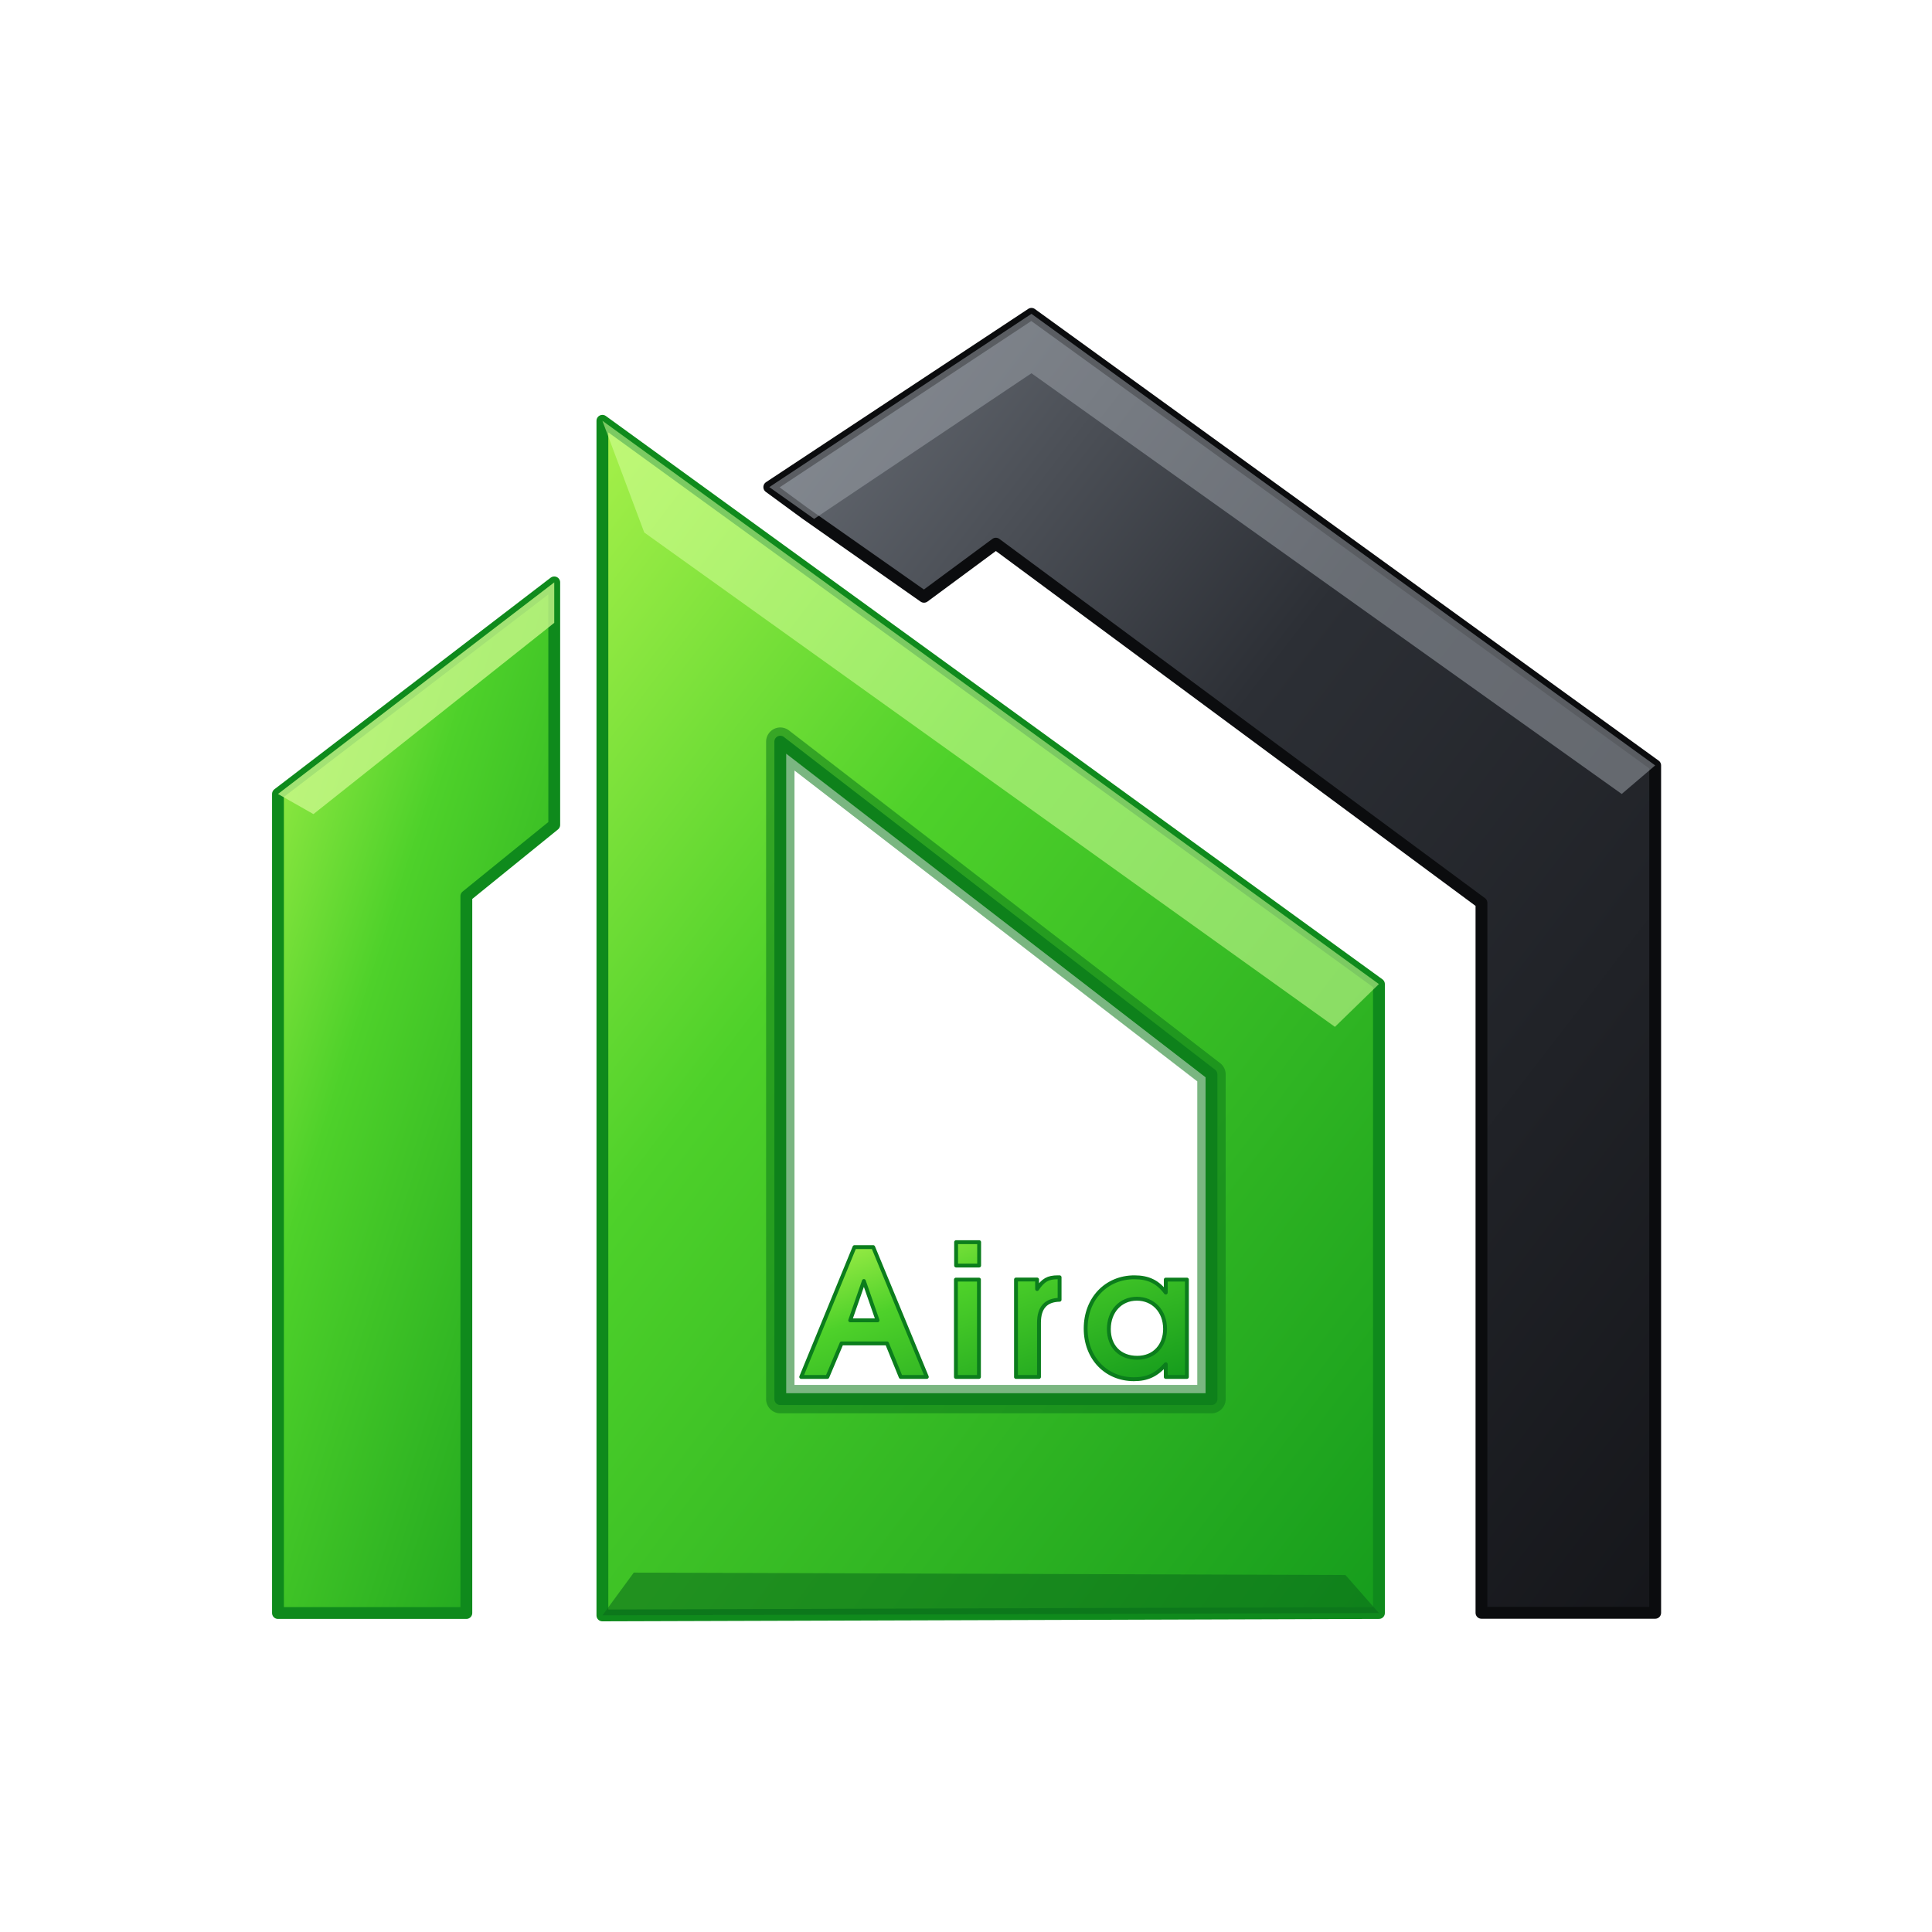
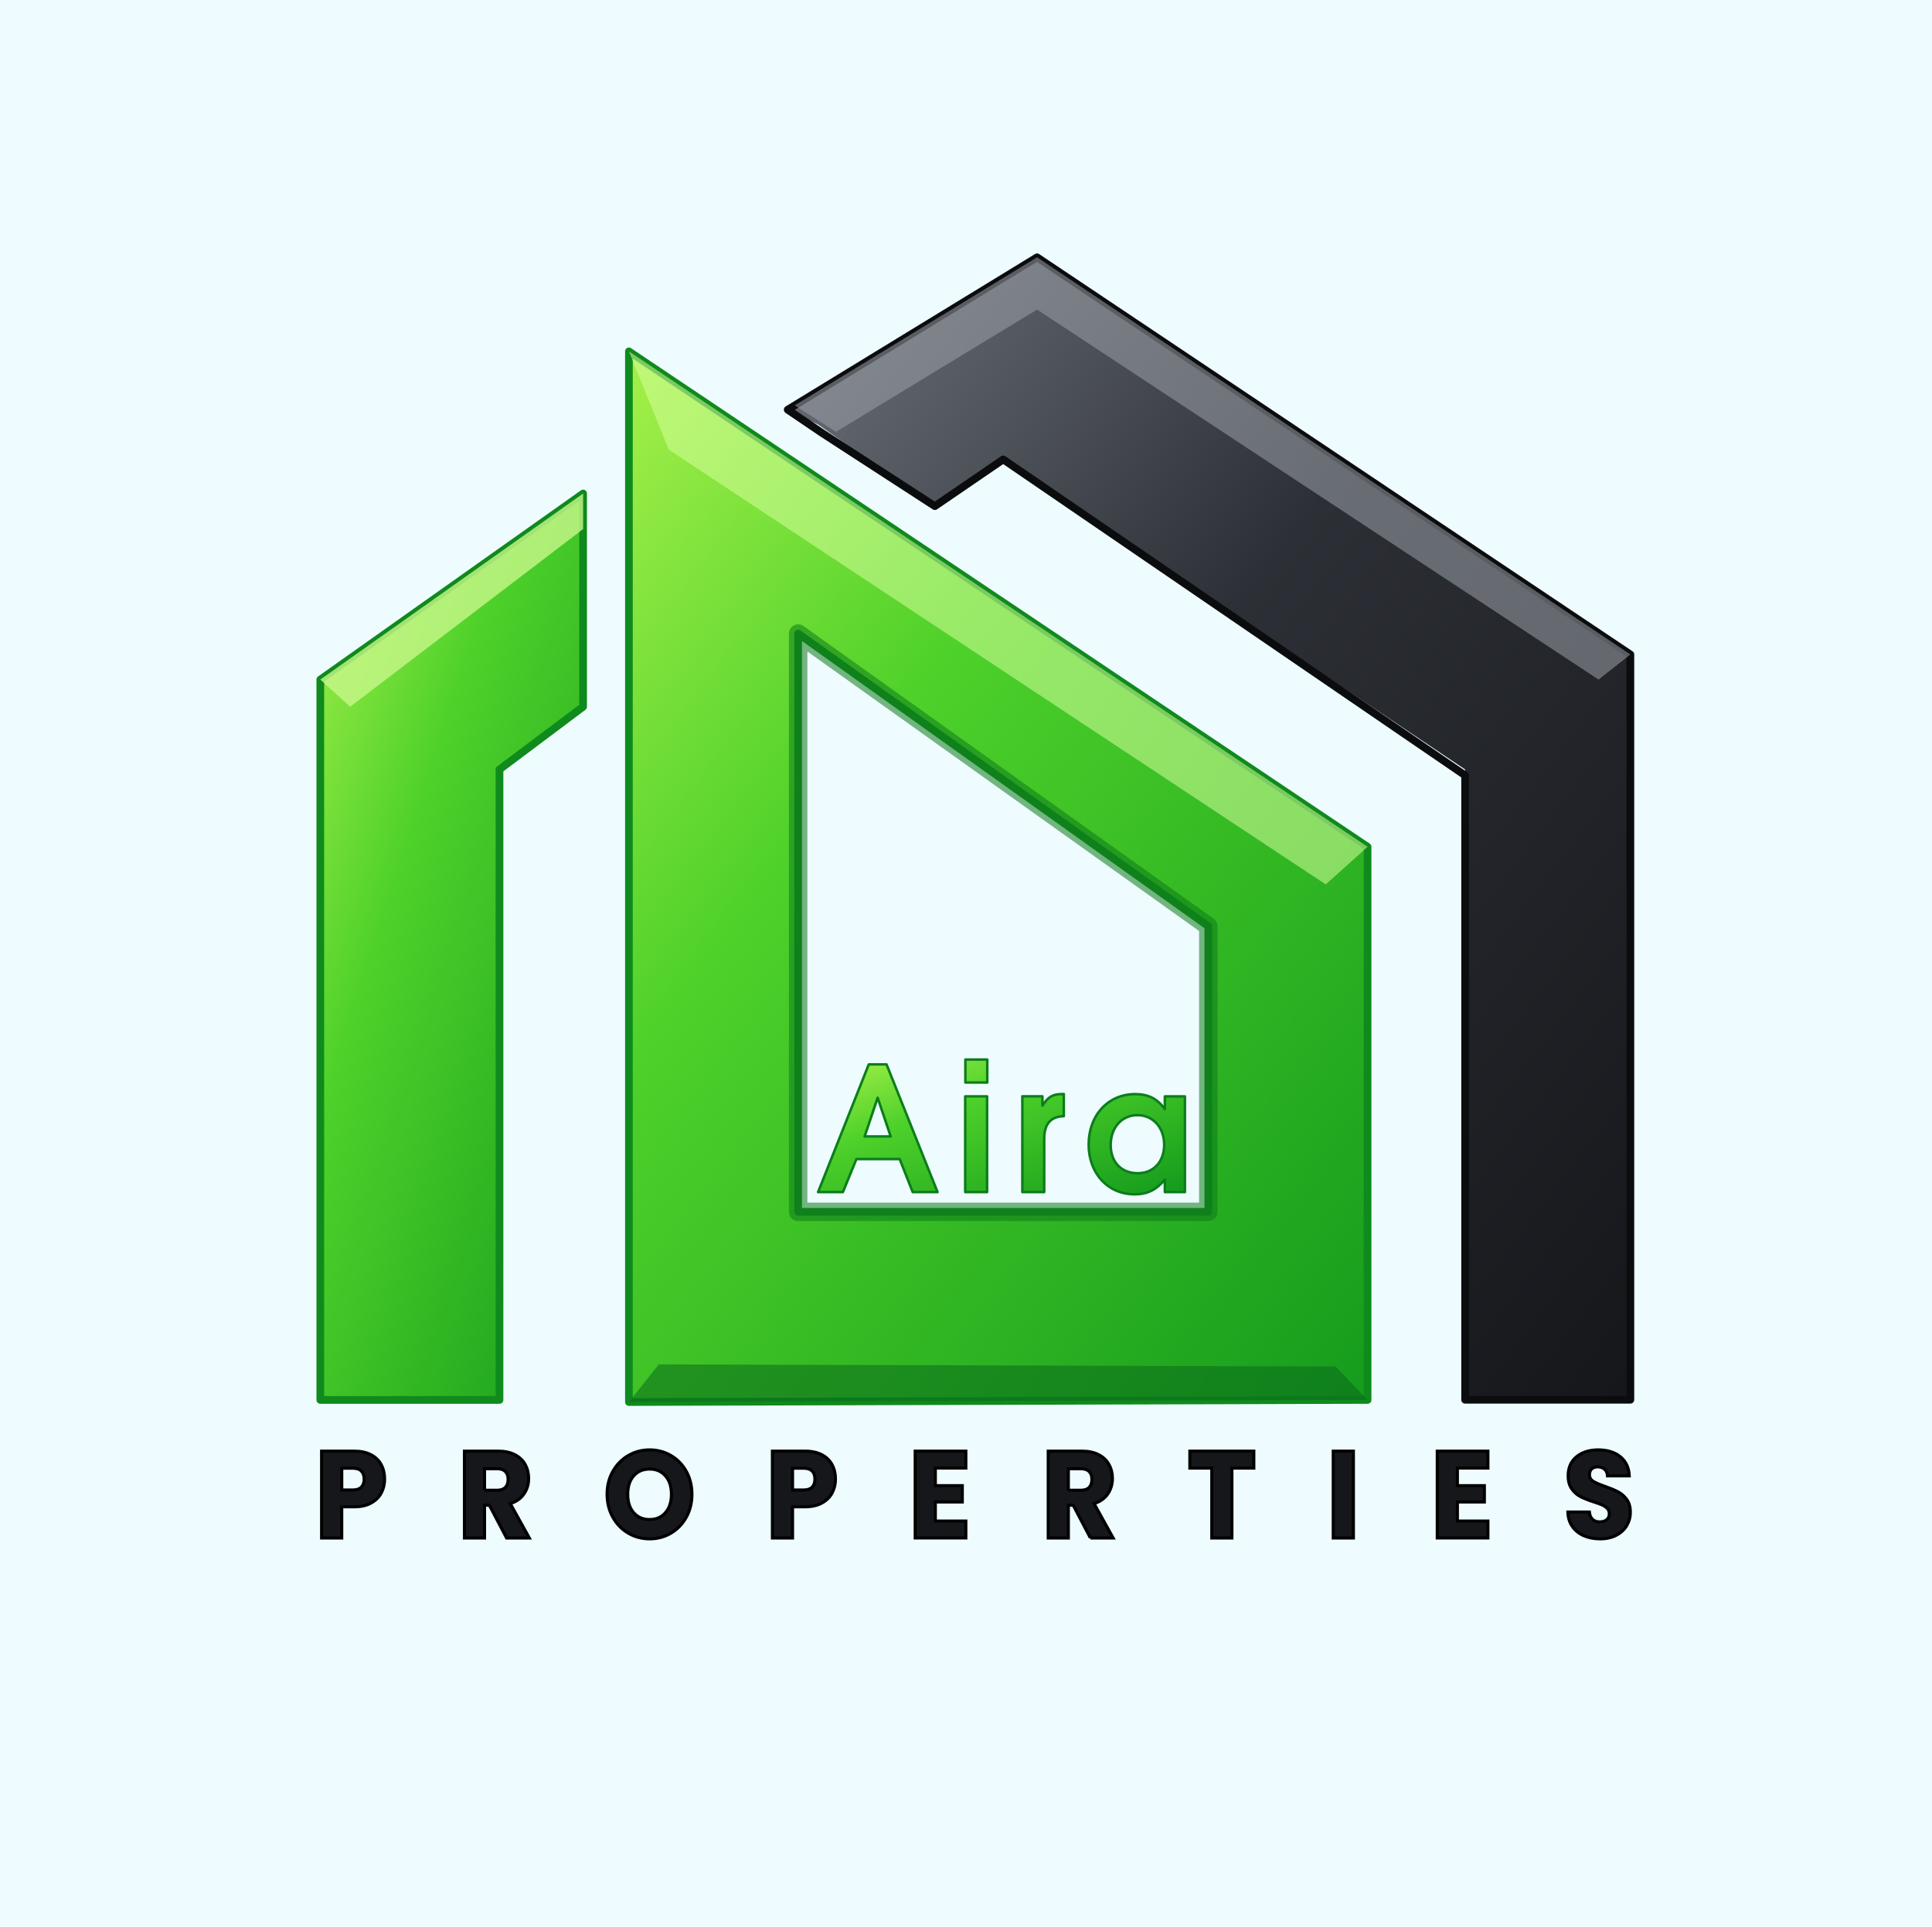
- <svg xmlns="http://www.w3.org/2000/svg" xmlns:xlink="http://www.w3.org/1999/xlink" id="Layer_1" version="1.1" viewBox="0 0 500 500">
+ <svg xmlns="http://www.w3.org/2000/svg" id="Layer_1" data-name="Layer 1" viewBox="0 0 769.36 767.32">
  <defs>
    <style>
-       .st0 {
+       .cls-1 {
+         fill: #9aa0a8;
+       }
+ 
+       .cls-1, .cls-2, .cls-3, .cls-4 {
+         opacity: .55;
+       }
+ 
+       .cls-5 {
+         stroke: #0b7d1c;
+       }
+ 
+       .cls-5, .cls-6, .cls-7, .cls-8, .cls-4 {
+         fill: none;
+       }
+ 
+       .cls-5, .cls-6, .cls-7, .cls-4 {
+         stroke-linejoin: round;
+       }
+ 
+       .cls-6 {
        stroke: #0b0c0e;
      }

-       .st0, .st1, .st2, .st3 {
-         fill: none;
-         stroke-linejoin: round;
-       }
- 
-       .st0, .st3 {
+       .cls-6, .cls-7 {
        stroke-width: 3.06px;
      }

-       .st4 {
-         fill: url(#linear-gradient2);
+       .cls-7 {
+         stroke: #0f8a1c;
      }

-       .st1 {
-         stroke: #0b7d1c;
+       .cls-8 {
+         stroke: #000;
+         stroke-width: 1.22px;
      }

-       .st5 {
-         fill: #9aa0a8;
+       .cls-9 {
+         fill: #c8f88a;
+         opacity: .8;
      }

-       .st5, .st6, .st7, .st2, .st8, .st9 {
+       .cls-2 {
+         fill: #d6ff9a;
+       }
+ 
+       .cls-10 {
+         fill: url(#linear-gradient-4);
+       }
+ 
+       .cls-11 {
+         fill: url(#linear-gradient-3);
+       }
+ 
+       .cls-3 {
+         fill: #0a6a1a;
+       }
+ 
+       .cls-12 {
        isolation: isolate;
      }

-       .st5, .st6, .st2, .st8 {
-         opacity: .55;
+       .cls-13 {
+         fill: url(#linear-gradient-2);
+         fill-rule: evenodd;
      }

-       .st6 {
-         fill: #d6ff9a;
+       .cls-14 {
+         fill: #16171b;
      }

-       .st2 {
+       .cls-15 {
+         fill: #eefcff;
+       }
+ 
+       .cls-16 {
+         fill: url(#linear-gradient);
+       }
+ 
+       .cls-4 {
        stroke: #0d7a1a;
        stroke-width: 7.35px;
      }
- 
-       .st8 {
-         fill: #0a6a1a;
-       }
- 
-       .st10 {
-         fill: url(#linear-gradient1);
-         fill-rule: evenodd;
-       }
- 
-       .st11 {
-         fill: url(#linear-gradient3);
-       }
- 
-       .st3 {
-         stroke: #0f8a1c;
-       }
- 
-       .st12 {
-         fill: url(#linear-gradient);
-       }
- 
-       .st9 {
-         fill: #c8f88a;
-         opacity: .8;
-       }
    </style>
-     <linearGradient id="linear-gradient" x1="-1013.62" y1="-131.84" x2="-1012.59" y2="-130.81" gradientTransform="translate(82011.382 33427.094) scale(80.8421 252.3254)" gradientUnits="userSpaceOnUse">
+     <linearGradient id="linear-gradient" x1=".38" y1="767.2" x2="1.82" y2="765.76" gradientTransform="translate(93.3841 193786.723) scale(80.8421 -252.3254)" gradientUnits="userSpaceOnUse">
      <stop offset="0" stop-color="#a6f04a" />
      <stop offset=".35" stop-color="#4ed12a" />
      <stop offset="1" stop-color="#139a1c" />
    </linearGradient>
-     <linearGradient id="linear-gradient1" x1="-1020.91" y1="-131.78" x2="-1019.92" y2="-130.79" gradientTransform="translate(232085.885 38977.079) scale(227.2153 294.5837)" xlink:href="#linear-gradient" />
-     <linearGradient id="linear-gradient2" x1="-1021.08" y1="-132.03" x2="-1020.11" y2="-131.06" gradientTransform="translate(255362.679 43325.531) scale(249.8756 327.6555)" gradientUnits="userSpaceOnUse">
+     <linearGradient id="linear-gradient-2" x1=".95" y1="767.09" x2="2.34" y2="765.7" gradientTransform="translate(-11.0044 226170.739) scale(227.2153 -294.5837)" gradientUnits="userSpaceOnUse">
+       <stop offset="0" stop-color="#a6f04a" />
+       <stop offset=".35" stop-color="#4ed12a" />
+       <stop offset="1" stop-color="#139a1c" />
+     </linearGradient>
+     <linearGradient id="linear-gradient-3" x1="1.35" y1="767.44" x2="2.72" y2="766.07" gradientTransform="translate(16.3209 251519.763) scale(249.8756 -327.6555)" gradientUnits="userSpaceOnUse">
      <stop offset="0" stop-color="#6b7078" />
      <stop offset=".4" stop-color="#2c2f35" />
      <stop offset="1" stop-color="#15161a" />
    </linearGradient>
-     <linearGradient id="linear-gradient3" x1="-1022.2" y1="-132.22" x2="-1021.97" y2="-131.99" gradientTransform="translate(446791.714 20535.796) scale(436.8903 152.8651)" xlink:href="#linear-gradient" />
+     <linearGradient id="linear-gradient-4" x1="1.71" y1="767.42" x2="2.05" y2="767.08" gradientTransform="translate(-431.7216 117738.137) scale(436.8903 -152.8651)" gradientUnits="userSpaceOnUse">
+       <stop offset="0" stop-color="#a6f04a" />
+       <stop offset=".35" stop-color="#4ed12a" />
+       <stop offset="1" stop-color="#139a1c" />
+     </linearGradient>
  </defs>
-   <g class="st7">
-     <g class="st7">
+   <rect class="cls-15" width="769.36" height="767.32" />
+   <g class="cls-12">
+     <g class="cls-12">
      <g>
-         <polygon class="st12" points="71.94 205.48 143.44 150.72 143.44 213.47 120.69 231.92 120.69 417.45 71.94 417.45 71.94 205.48" />
-         <polygon class="st3" points="71.94 205.48 143.44 150.72 143.44 213.47 120.69 231.92 120.69 417.45 71.94 417.45 71.94 205.48" />
-         <polygon class="st9" points="71.94 205.48 143.44 150.72 143.44 161.19 81.12 210.69 71.94 205.48" />
-         <path class="st10" d="M201.94,191.94v170.15h111.59v-84.04l-111.59-86.11h0ZM155.9,108.9l200.97,145.78v162.77l-200.97.62V108.9h0Z" />
-         <path class="st3" d="M201.94,191.94v170.15h111.59v-84.04l-111.59-86.11h0ZM155.9,108.9l200.97,145.78v162.77l-200.97.62V108.9h0Z" />
-         <polygon class="st2" points="201.94 191.94 313.53 278.05 313.53 362.09 201.94 362.09 201.94 191.94" />
-         <polygon class="st6" points="155.9 108.9 356.86 254.68 345.48 265.75 166.73 137.81 155.9 108.9" />
-         <polygon class="st8" points="155.9 418.06 356.86 417.45 348.2 407.61 164.02 406.99 155.9 418.06" />
-         <polygon class="st4" points="199.09 126.06 266.94 81.22 428.36 198.09 428.36 417.4 383.4 417.4 383.71 233.48 257.73 140.7 239.13 154.45 199.09 126.06" />
-         <polygon class="st0" points="199.09 126.06 266.94 81.22 428.36 198.09 428.36 417.4 383.4 417.4 383.4 233.67 257.73 140.7 239.13 154.45 208.42 132.9 199.09 126.06" />
-         <polygon class="st5" points="199.09 126.06 266.94 81.22 428.36 198.09 419.7 205.48 266.94 96.6 210.7 134.29 199.09 126.06" />
+         <polygon class="cls-16" points="127.55 270.67 232.21 196.56 232.21 281.49 198.91 306.47 198.91 557.59 127.55 557.59 127.55 270.67" />
+         <polygon class="cls-7" points="127.55 270.67 232.21 196.56 232.21 281.49 198.91 306.47 198.91 557.59 127.55 557.59 127.55 270.67" />
+         <polygon class="cls-9" points="127.55 270.67 232.21 196.56 232.21 210.72 139.44 281.49 127.55 270.67" />
+         <path class="cls-13" d="M317.84,252.35v230.31h163.33v-113.75l-163.33-116.56ZM250.45,139.95l294.15,197.32v220.32l-294.15.83V139.95Z" />
+         <path class="cls-7" d="M317.84,252.35v230.31h163.33v-113.75l-163.33-116.56ZM250.45,139.95l294.15,197.32v220.32l-294.15.83V139.95Z" />
+         <polygon class="cls-4" points="317.84 252.35 481.17 368.91 481.17 482.66 317.84 482.66 317.84 252.35" />
+         <polygon class="cls-2" points="250.45 139.95 544.6 337.27 527.94 352.26 266.3 179.08 250.45 139.95" />
+         <polygon class="cls-3" points="250.45 558.42 544.6 557.59 531.91 544.27 262.34 543.43 250.45 558.42" />
+         <polygon class="cls-11" points="313.67 163.18 412.98 102.48 649.25 260.67 649.25 557.52 583.44 557.52 583.44 306.47 399.5 182.99 372.28 201.6 325.76 169.09 313.67 163.18" />
+         <polygon class="cls-6" points="313.67 163.18 412.98 102.48 649.25 260.67 649.25 557.52 583.44 557.52 583.44 308.84 399.5 182.99 372.28 201.6 327.33 172.44 313.67 163.18" />
+         <polygon class="cls-1" points="316.49 161.46 412.98 102.48 649.25 260.67 636.57 270.67 412.98 123.3 332.89 172 316.49 161.46" />
      </g>
+     </g>
+     <g>
+       <path class="cls-14" d="M624.38,602.22h8.54c.13,1.28.55,2.26,1.27,2.93.72.67,1.65,1.01,2.82,1.01s2.13-.29,2.81-.86c.69-.58,1.03-1.37,1.03-2.39,0-.86-.27-1.56-.82-2.12-.55-.56-1.22-1.02-2.02-1.38-.8-.36-1.93-.77-3.4-1.23-2.13-.69-3.86-1.38-5.21-2.07-1.34-.69-2.5-1.71-3.47-3.06-.97-1.35-1.46-3.1-1.46-5.27,0-3.22,1.11-5.74,3.33-7.56,2.22-1.82,5.11-2.74,8.68-2.74s6.55.91,8.78,2.74c2.22,1.82,3.41,4.36,3.56,7.61h-8.68c-.06-1.12-.45-2-1.17-2.63-.72-.64-1.64-.96-2.77-.96-.97,0-1.76.27-2.35.81-.59.54-.89,1.32-.89,2.34,0,1.12.5,1.99,1.5,2.61,1,.62,2.57,1.29,4.69,2.02,2.13.76,3.85,1.48,5.18,2.17,1.33.69,2.48,1.69,3.45,3,.97,1.31,1.45,3.01,1.45,5.08s-.48,3.76-1.43,5.37c-.96,1.61-2.34,2.89-4.15,3.84-1.81.95-3.96,1.43-6.43,1.43s-4.57-.41-6.48-1.23c-1.9-.82-3.43-2.04-4.58-3.65-1.14-1.61-1.74-3.55-1.81-5.81ZM580.37,584.73v7h10.74v6.5h-10.74v7.58h12.15v6.75h-20.18v-34.59h20.18v6.75h-12.15ZM538.95,577.98v34.59h-8.03v-34.59h8.03ZM499.3,577.98v6.75h-8.73v27.84h-8.02v-27.84h-8.73v-6.75h25.48ZM425.44,593.55h4.97c1.47,0,2.58-.38,3.31-1.13.73-.76,1.1-1.82,1.1-3.2s-.37-2.35-1.1-3.1c-.73-.76-1.84-1.13-3.31-1.13h-4.97v8.58ZM434.22,612.57l-6.85-13.06h-1.93v13.06h-8.02v-34.59h13.47c2.59,0,4.81.48,6.64,1.43,1.83.95,3.2,2.26,4.1,3.92.91,1.66,1.36,3.5,1.36,5.54,0,2.3-.62,4.35-1.85,6.16-1.24,1.81-3.06,3.09-5.47,3.84l7.6,13.7h-9.06ZM372.47,584.73v7h10.74v6.5h-10.74v7.58h12.15v6.75h-20.18v-34.59h20.18v6.75h-12.15ZM324.52,589.11c0-1.38-.37-2.45-1.12-3.2-.75-.76-1.89-1.13-3.42-1.13h-4.37v8.67h4.37c1.53,0,2.67-.38,3.42-1.13.75-.76,1.12-1.82,1.12-3.2ZM320.58,600.15h-4.97v12.42h-8.02v-34.59h13c2.63,0,4.85.48,6.67,1.43,1.81.95,3.17,2.27,4.08,3.94s1.36,3.59,1.36,5.76c0,2.01-.44,3.84-1.32,5.5-.88,1.66-2.22,3-4.04,4.01-1.81,1.02-4.07,1.53-6.76,1.53ZM267.38,595.17c0-3.05-.79-5.5-2.37-7.31-1.58-1.82-3.68-2.74-6.31-2.74s-4.78.9-6.36,2.71c-1.58,1.81-2.37,4.26-2.37,7.34s.79,5.5,2.37,7.32c1.58,1.82,3.7,2.73,6.36,2.73s4.73-.92,6.31-2.76c1.58-1.84,2.37-4.27,2.37-7.29ZM241.75,595.17c0-3.38.76-6.42,2.28-9.11,1.51-2.7,3.56-4.79,6.14-6.31,2.58-1.51,5.42-2.27,8.52-2.27s5.94.76,8.52,2.27c2.58,1.51,4.61,3.61,6.1,6.31,1.48,2.69,2.23,5.73,2.23,9.11s-.75,6.43-2.25,9.14c-1.51,2.71-3.54,4.82-6.1,6.33-2.56,1.52-5.4,2.27-8.49,2.27s-5.94-.75-8.52-2.27c-2.58-1.51-4.63-3.62-6.14-6.33-1.52-2.71-2.28-5.76-2.28-9.14ZM192.96,593.55h4.97c1.47,0,2.57-.38,3.31-1.13.73-.76,1.1-1.82,1.1-3.2s-.37-2.35-1.1-3.1c-.74-.76-1.84-1.13-3.31-1.13h-4.97v8.58ZM201.73,612.57l-6.85-13.06h-1.92v13.06h-8.02v-34.59h13.47c2.59,0,4.81.48,6.64,1.43,1.83.95,3.2,2.26,4.1,3.92.91,1.66,1.36,3.5,1.36,5.54,0,2.3-.62,4.35-1.85,6.16-1.24,1.81-3.06,3.09-5.47,3.84l7.6,13.7h-9.06ZM145.01,589.11c0-1.38-.38-2.45-1.13-3.2-.75-.76-1.89-1.13-3.42-1.13h-4.36v8.67h4.36c1.53,0,2.68-.38,3.42-1.13.75-.76,1.13-1.82,1.13-3.2ZM141.07,600.15h-4.98v12.42h-8.03v-34.59h13c2.62,0,4.85.48,6.66,1.43,1.81.95,3.17,2.27,4.08,3.94.91,1.68,1.36,3.59,1.36,5.76,0,2.01-.44,3.84-1.31,5.5-.88,1.66-2.22,3-4.04,4.01-1.81,1.02-4.07,1.53-6.76,1.53Z" />
+       <path class="cls-8" d="M624.38,602.22h8.54c.13,1.28.55,2.26,1.27,2.93.72.67,1.65,1.01,2.82,1.01s2.13-.29,2.81-.86c.69-.58,1.03-1.37,1.03-2.39,0-.86-.27-1.56-.82-2.12-.55-.56-1.22-1.02-2.02-1.38-.8-.36-1.93-.77-3.4-1.23-2.13-.69-3.86-1.38-5.21-2.07-1.34-.69-2.5-1.71-3.47-3.06-.97-1.35-1.46-3.1-1.46-5.27,0-3.22,1.11-5.74,3.33-7.56,2.22-1.82,5.11-2.74,8.68-2.74s6.55.91,8.78,2.74c2.22,1.82,3.41,4.36,3.56,7.61h-8.68c-.06-1.12-.45-2-1.17-2.63-.72-.64-1.64-.96-2.77-.96-.97,0-1.76.27-2.35.81-.59.54-.89,1.32-.89,2.34,0,1.12.5,1.99,1.5,2.61,1,.62,2.57,1.29,4.69,2.02,2.13.76,3.85,1.48,5.18,2.17,1.33.69,2.48,1.69,3.45,3,.97,1.31,1.45,3.01,1.45,5.08s-.48,3.76-1.43,5.37c-.96,1.61-2.34,2.89-4.15,3.84-1.81.95-3.96,1.43-6.43,1.43s-4.57-.41-6.48-1.23c-1.9-.82-3.43-2.04-4.58-3.65-1.14-1.61-1.74-3.55-1.81-5.81ZM580.37,584.73v7h10.74v6.5h-10.74v7.58h12.15v6.75h-20.18v-34.59h20.18v6.75h-12.15ZM538.95,577.98v34.59h-8.03v-34.59h8.03ZM499.3,577.98v6.75h-8.73v27.84h-8.02v-27.84h-8.73v-6.75h25.48ZM425.44,593.55h4.97c1.47,0,2.58-.38,3.31-1.13.73-.76,1.1-1.82,1.1-3.2s-.37-2.35-1.1-3.1c-.73-.76-1.84-1.13-3.31-1.13h-4.97v8.58ZM434.22,612.57l-6.85-13.06h-1.93v13.06h-8.02v-34.59h13.47c2.59,0,4.81.48,6.64,1.43,1.83.95,3.2,2.26,4.1,3.92.91,1.66,1.36,3.5,1.36,5.54,0,2.3-.62,4.35-1.85,6.16-1.24,1.81-3.06,3.09-5.47,3.84l7.6,13.7h-9.06ZM372.47,584.73v7h10.74v6.5h-10.74v7.58h12.15v6.75h-20.18v-34.59h20.18v6.75h-12.15ZM324.52,589.11c0-1.38-.37-2.45-1.12-3.2-.75-.76-1.89-1.13-3.42-1.13h-4.37v8.67h4.37c1.53,0,2.67-.38,3.42-1.13.75-.76,1.12-1.82,1.12-3.2ZM320.58,600.15h-4.97v12.42h-8.02v-34.59h13c2.63,0,4.85.48,6.67,1.43,1.81.95,3.17,2.27,4.08,3.94s1.36,3.59,1.36,5.76c0,2.01-.44,3.84-1.32,5.5-.88,1.66-2.22,3-4.04,4.01-1.81,1.02-4.07,1.53-6.76,1.53ZM267.38,595.17c0-3.05-.79-5.5-2.37-7.31-1.58-1.82-3.68-2.74-6.31-2.74s-4.78.9-6.36,2.71c-1.58,1.81-2.37,4.26-2.37,7.34s.79,5.5,2.37,7.32c1.58,1.82,3.7,2.73,6.36,2.73s4.73-.92,6.31-2.76c1.58-1.84,2.37-4.27,2.37-7.29ZM241.75,595.17c0-3.38.76-6.42,2.28-9.11,1.51-2.7,3.56-4.79,6.14-6.31,2.58-1.51,5.42-2.27,8.52-2.27s5.94.76,8.52,2.27c2.58,1.51,4.61,3.61,6.1,6.31,1.48,2.69,2.23,5.73,2.23,9.11s-.75,6.43-2.25,9.14c-1.51,2.71-3.54,4.82-6.1,6.33-2.56,1.52-5.4,2.27-8.49,2.27s-5.94-.75-8.52-2.27c-2.58-1.51-4.63-3.62-6.14-6.33-1.52-2.71-2.28-5.76-2.28-9.14ZM192.96,593.55h4.97c1.47,0,2.57-.38,3.31-1.13.73-.76,1.1-1.82,1.1-3.2s-.37-2.35-1.1-3.1c-.74-.76-1.84-1.13-3.31-1.13h-4.97v8.58ZM201.73,612.57l-6.85-13.06h-1.92v13.06h-8.02v-34.59h13.47c2.59,0,4.81.48,6.64,1.43,1.83.95,3.2,2.26,4.1,3.92.91,1.66,1.36,3.5,1.36,5.54,0,2.3-.62,4.35-1.85,6.16-1.24,1.81-3.06,3.09-5.47,3.84l7.6,13.7h-9.06ZM145.01,589.11c0-1.38-.38-2.45-1.13-3.2-.75-.76-1.89-1.13-3.42-1.13h-4.36v8.67h4.36c1.53,0,2.68-.38,3.42-1.13.75-.76,1.13-1.82,1.13-3.2ZM141.07,600.15h-4.98v12.42h-8.03v-34.59h13c2.62,0,4.85.48,6.66,1.43,1.81.95,3.17,2.27,4.08,3.94.91,1.68,1.36,3.59,1.36,5.76,0,2.01-.44,3.84-1.31,5.5-.88,1.66-2.22,3-4.04,4.01-1.81,1.02-4.07,1.53-6.76,1.53Z" />
    </g>
  </g>
  <g>
-     <path class="st11" d="M286.97,343.98c0-4.59,3-7.87,7.25-7.87s7.3,3.23,7.3,7.82c0,4.18-2.68,7.46-7.21,7.46s-7.34-3-7.34-7.42ZM280.97,343.84c0,7.59,5.24,13.1,12.49,13.1,3.49,0,5.87-1.14,8.24-3.87v3.28h5.47v-25.19h-5.47v3.36c-2.05-2.77-4.52-3.96-8.1-3.96-7.34,0-12.63,5.59-12.63,13.28h0ZM262.93,356.35h5.96v-14.01c0-3.91,1.75-5.87,5.33-5.96v-5.82h-.45c-2.56,0-3.81.73-5.37,3.04v-2.46h-5.46v25.2h0ZM247.44,327.52h5.96v-6.05h-5.96v6.05ZM247.39,356.35h5.96v-25.19h-5.96v25.19ZM220.03,341.7l3.54-10.18,3.54,10.18h-7.08,0ZM207.36,356.35h6.76l3.67-8.68h11.77l3.54,8.68h6.76l-13.88-33.6h-4.84l-13.79,33.6h0,0Z" />
-     <path class="st1" d="M286.97,343.98c0-4.59,3-7.87,7.25-7.87s7.3,3.23,7.3,7.82c0,4.18-2.68,7.46-7.21,7.46s-7.34-3-7.34-7.42ZM280.97,343.84c0,7.59,5.24,13.1,12.49,13.1,3.49,0,5.87-1.14,8.24-3.87v3.28h5.47v-25.19h-5.47v3.36c-2.05-2.77-4.52-3.96-8.1-3.96-7.34,0-12.63,5.59-12.63,13.28h0ZM262.93,356.35h5.96v-14.01c0-3.91,1.75-5.87,5.33-5.96v-5.82h-.45c-2.56,0-3.81.73-5.37,3.04v-2.46h-5.46v25.2h0ZM247.44,327.52h5.96v-6.05h-5.96v6.05ZM247.39,356.35h5.96v-25.19h-5.96v25.19ZM220.03,341.7l3.54-10.18,3.54,10.18h-7.08,0ZM207.36,356.35h6.76l3.67-8.68h11.77l3.54,8.68h6.76l-13.88-33.6h-4.84l-13.79,33.6h0,0Z" />
+     <path class="cls-10" d="M442.3,456.07c0-6.95,4.39-11.91,10.62-11.91s10.68,4.89,10.68,11.84c0,6.33-3.93,11.29-10.55,11.29s-10.75-4.54-10.75-11.22ZM433.52,455.87c0,11.49,7.67,19.82,18.28,19.82,5.11,0,8.59-1.72,12.06-5.85v4.96h8v-38.12h-8v5.09c-3.01-4.2-6.62-5.99-11.86-5.99-10.75,0-18.48,8.46-18.48,20.09ZM407.11,474.79h8.72v-21.2c0-5.92,2.56-8.88,7.8-9.02v-8.81h-.66c-3.74,0-5.57,1.1-7.86,4.61v-3.72h-7.99v38.12ZM384.43,431.16h8.72v-9.15h-8.72v9.15ZM384.36,474.79h8.72v-38.12h-8.72v38.12ZM344.32,452.63l5.18-15.41,5.18,15.41h-10.35ZM325.77,474.79h9.9l5.37-13.14h17.23l5.18,13.14h9.9l-20.31-50.85h-7.08l-20.18,50.85Z" />
+     <path class="cls-5" d="M442.3,456.07c0-6.95,4.39-11.91,10.62-11.91s10.68,4.89,10.68,11.84c0,6.33-3.93,11.29-10.55,11.29s-10.75-4.54-10.75-11.22ZM433.52,455.87c0,11.49,7.67,19.82,18.28,19.82,5.11,0,8.59-1.72,12.06-5.85v4.96h8v-38.12h-8v5.09c-3.01-4.2-6.62-5.99-11.86-5.99-10.75,0-18.48,8.46-18.48,20.09ZM407.11,474.79h8.72v-21.2c0-5.92,2.56-8.88,7.8-9.02v-8.81h-.66c-3.74,0-5.57,1.1-7.86,4.61v-3.72h-7.99v38.12ZM384.43,431.16h8.72v-9.15h-8.72v9.15ZM384.36,474.79h8.72v-38.12h-8.72v38.12ZM344.32,452.63l5.18-15.41,5.18,15.41h-10.35ZM325.77,474.79h9.9l5.37-13.14h17.23l5.18,13.14h9.9l-20.31-50.85h-7.08l-20.18,50.85Z" />
  </g>
</svg>
